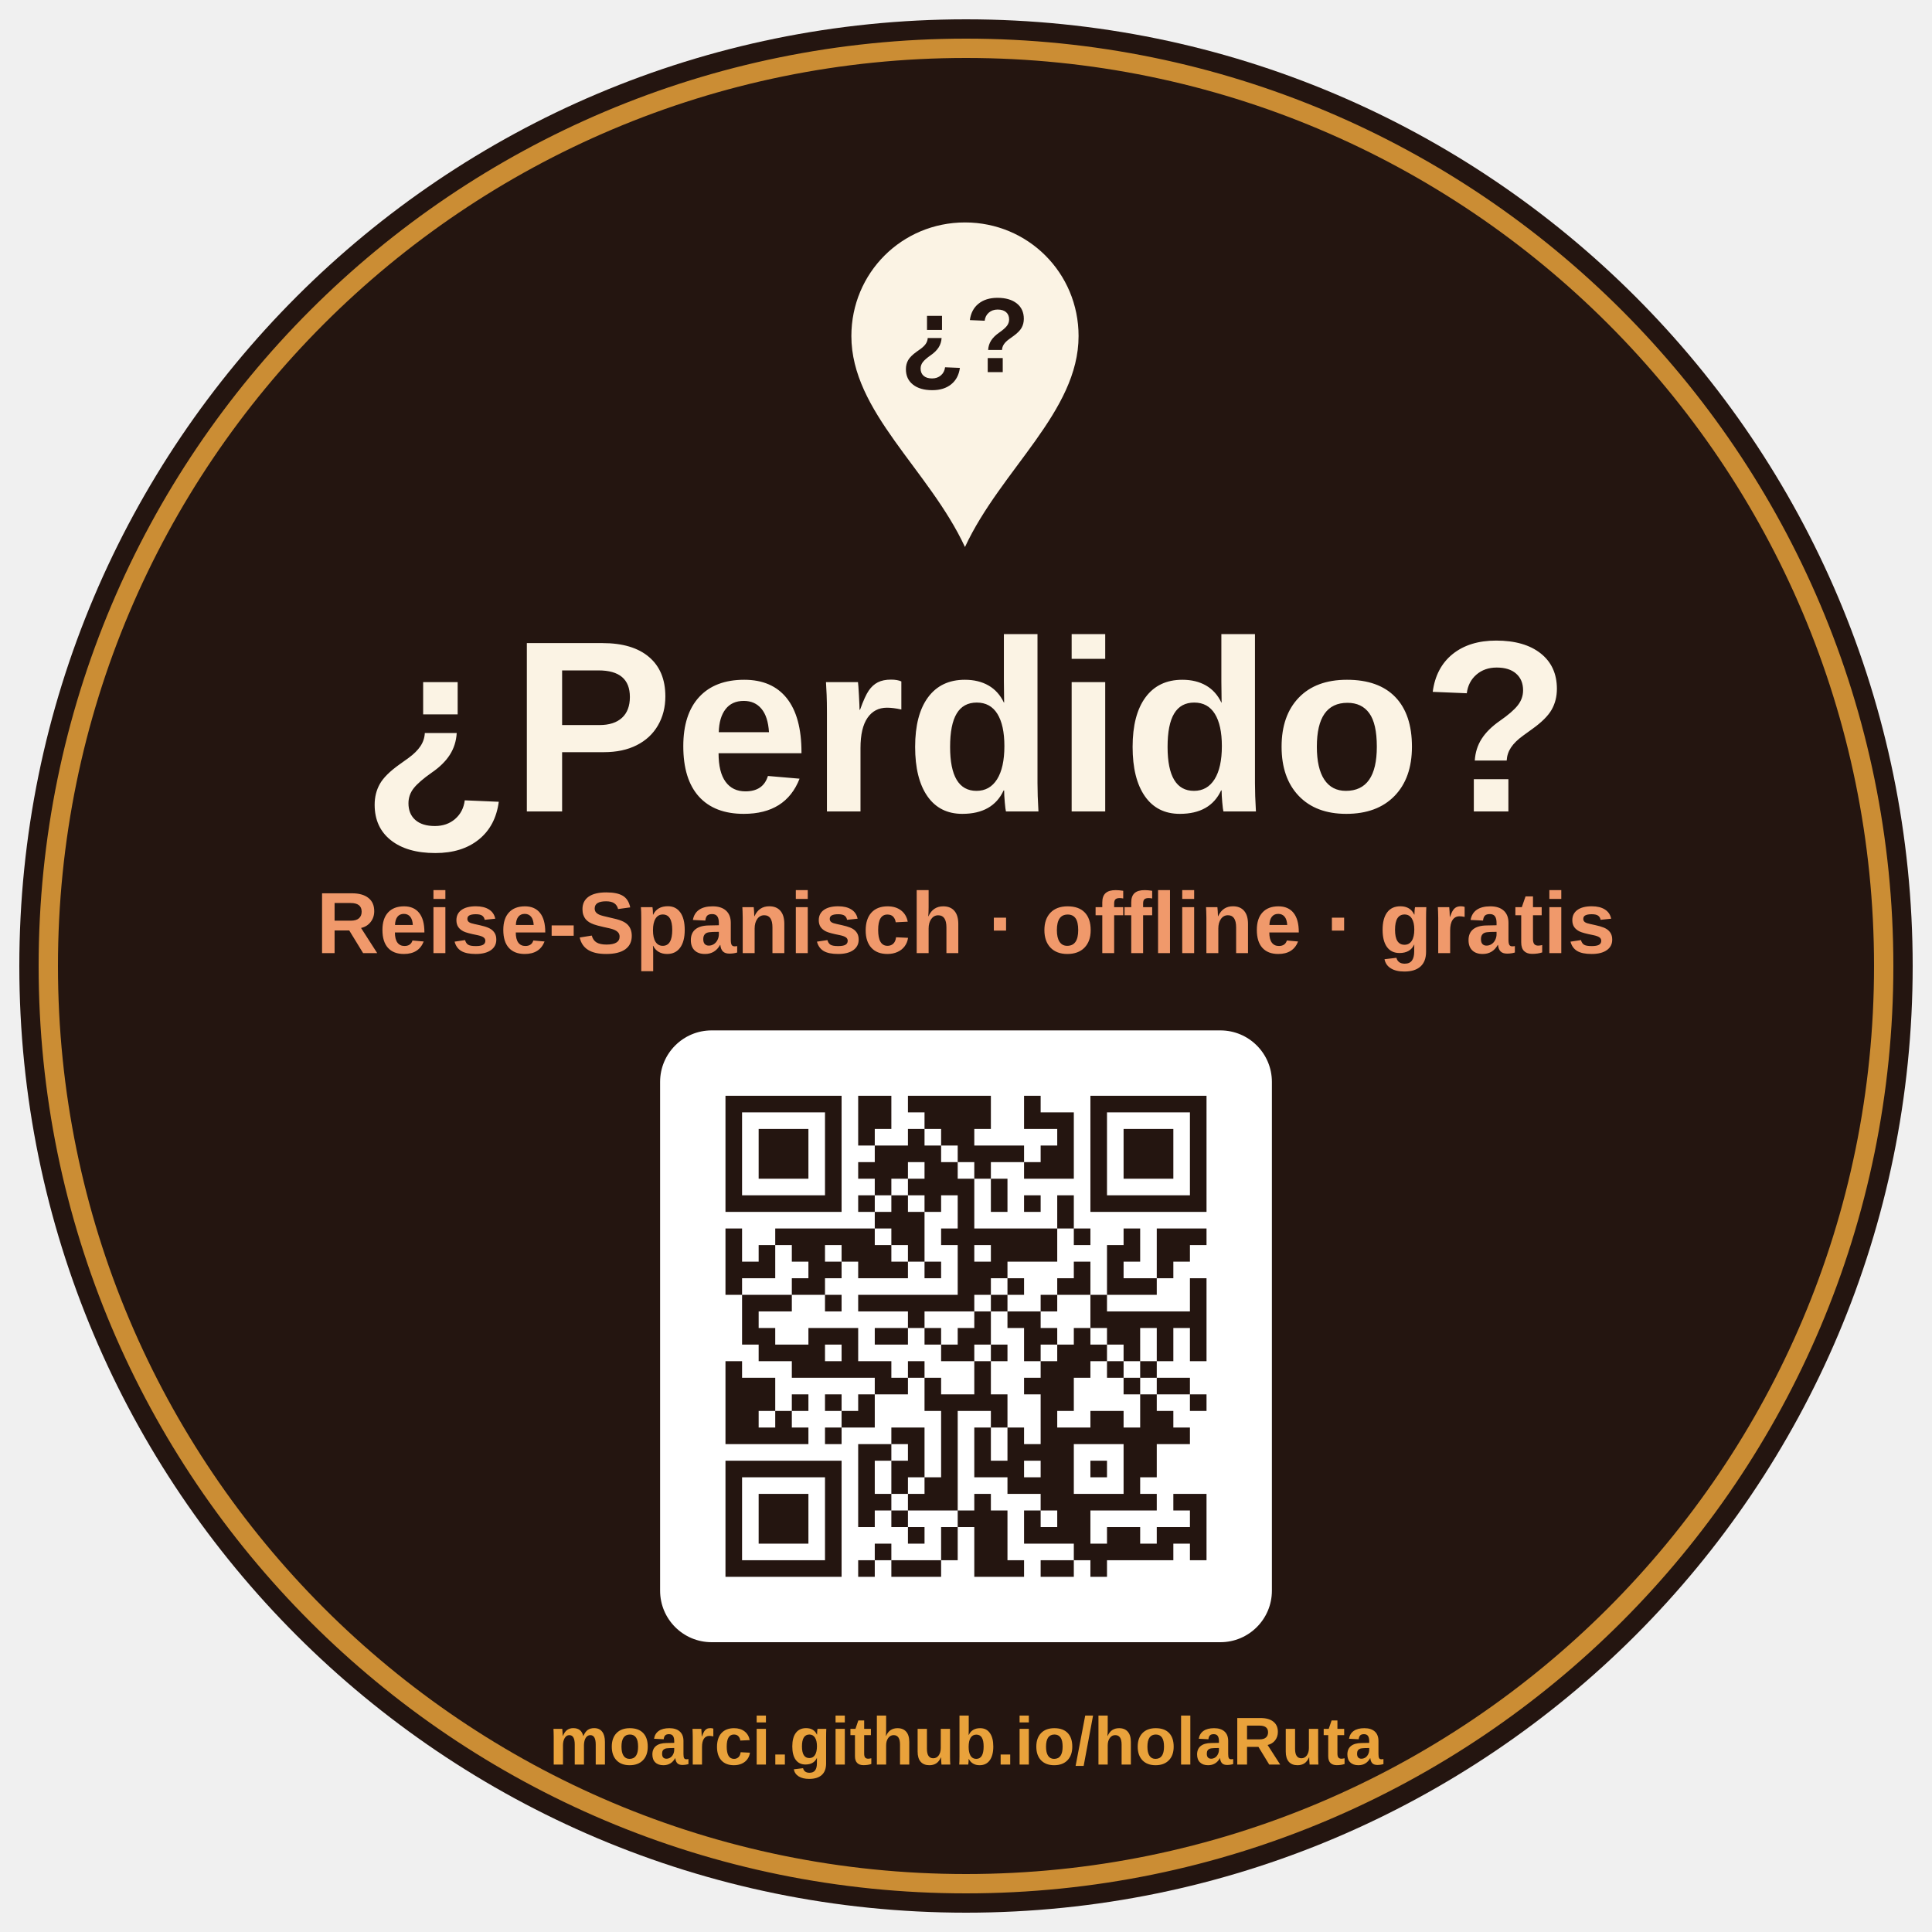
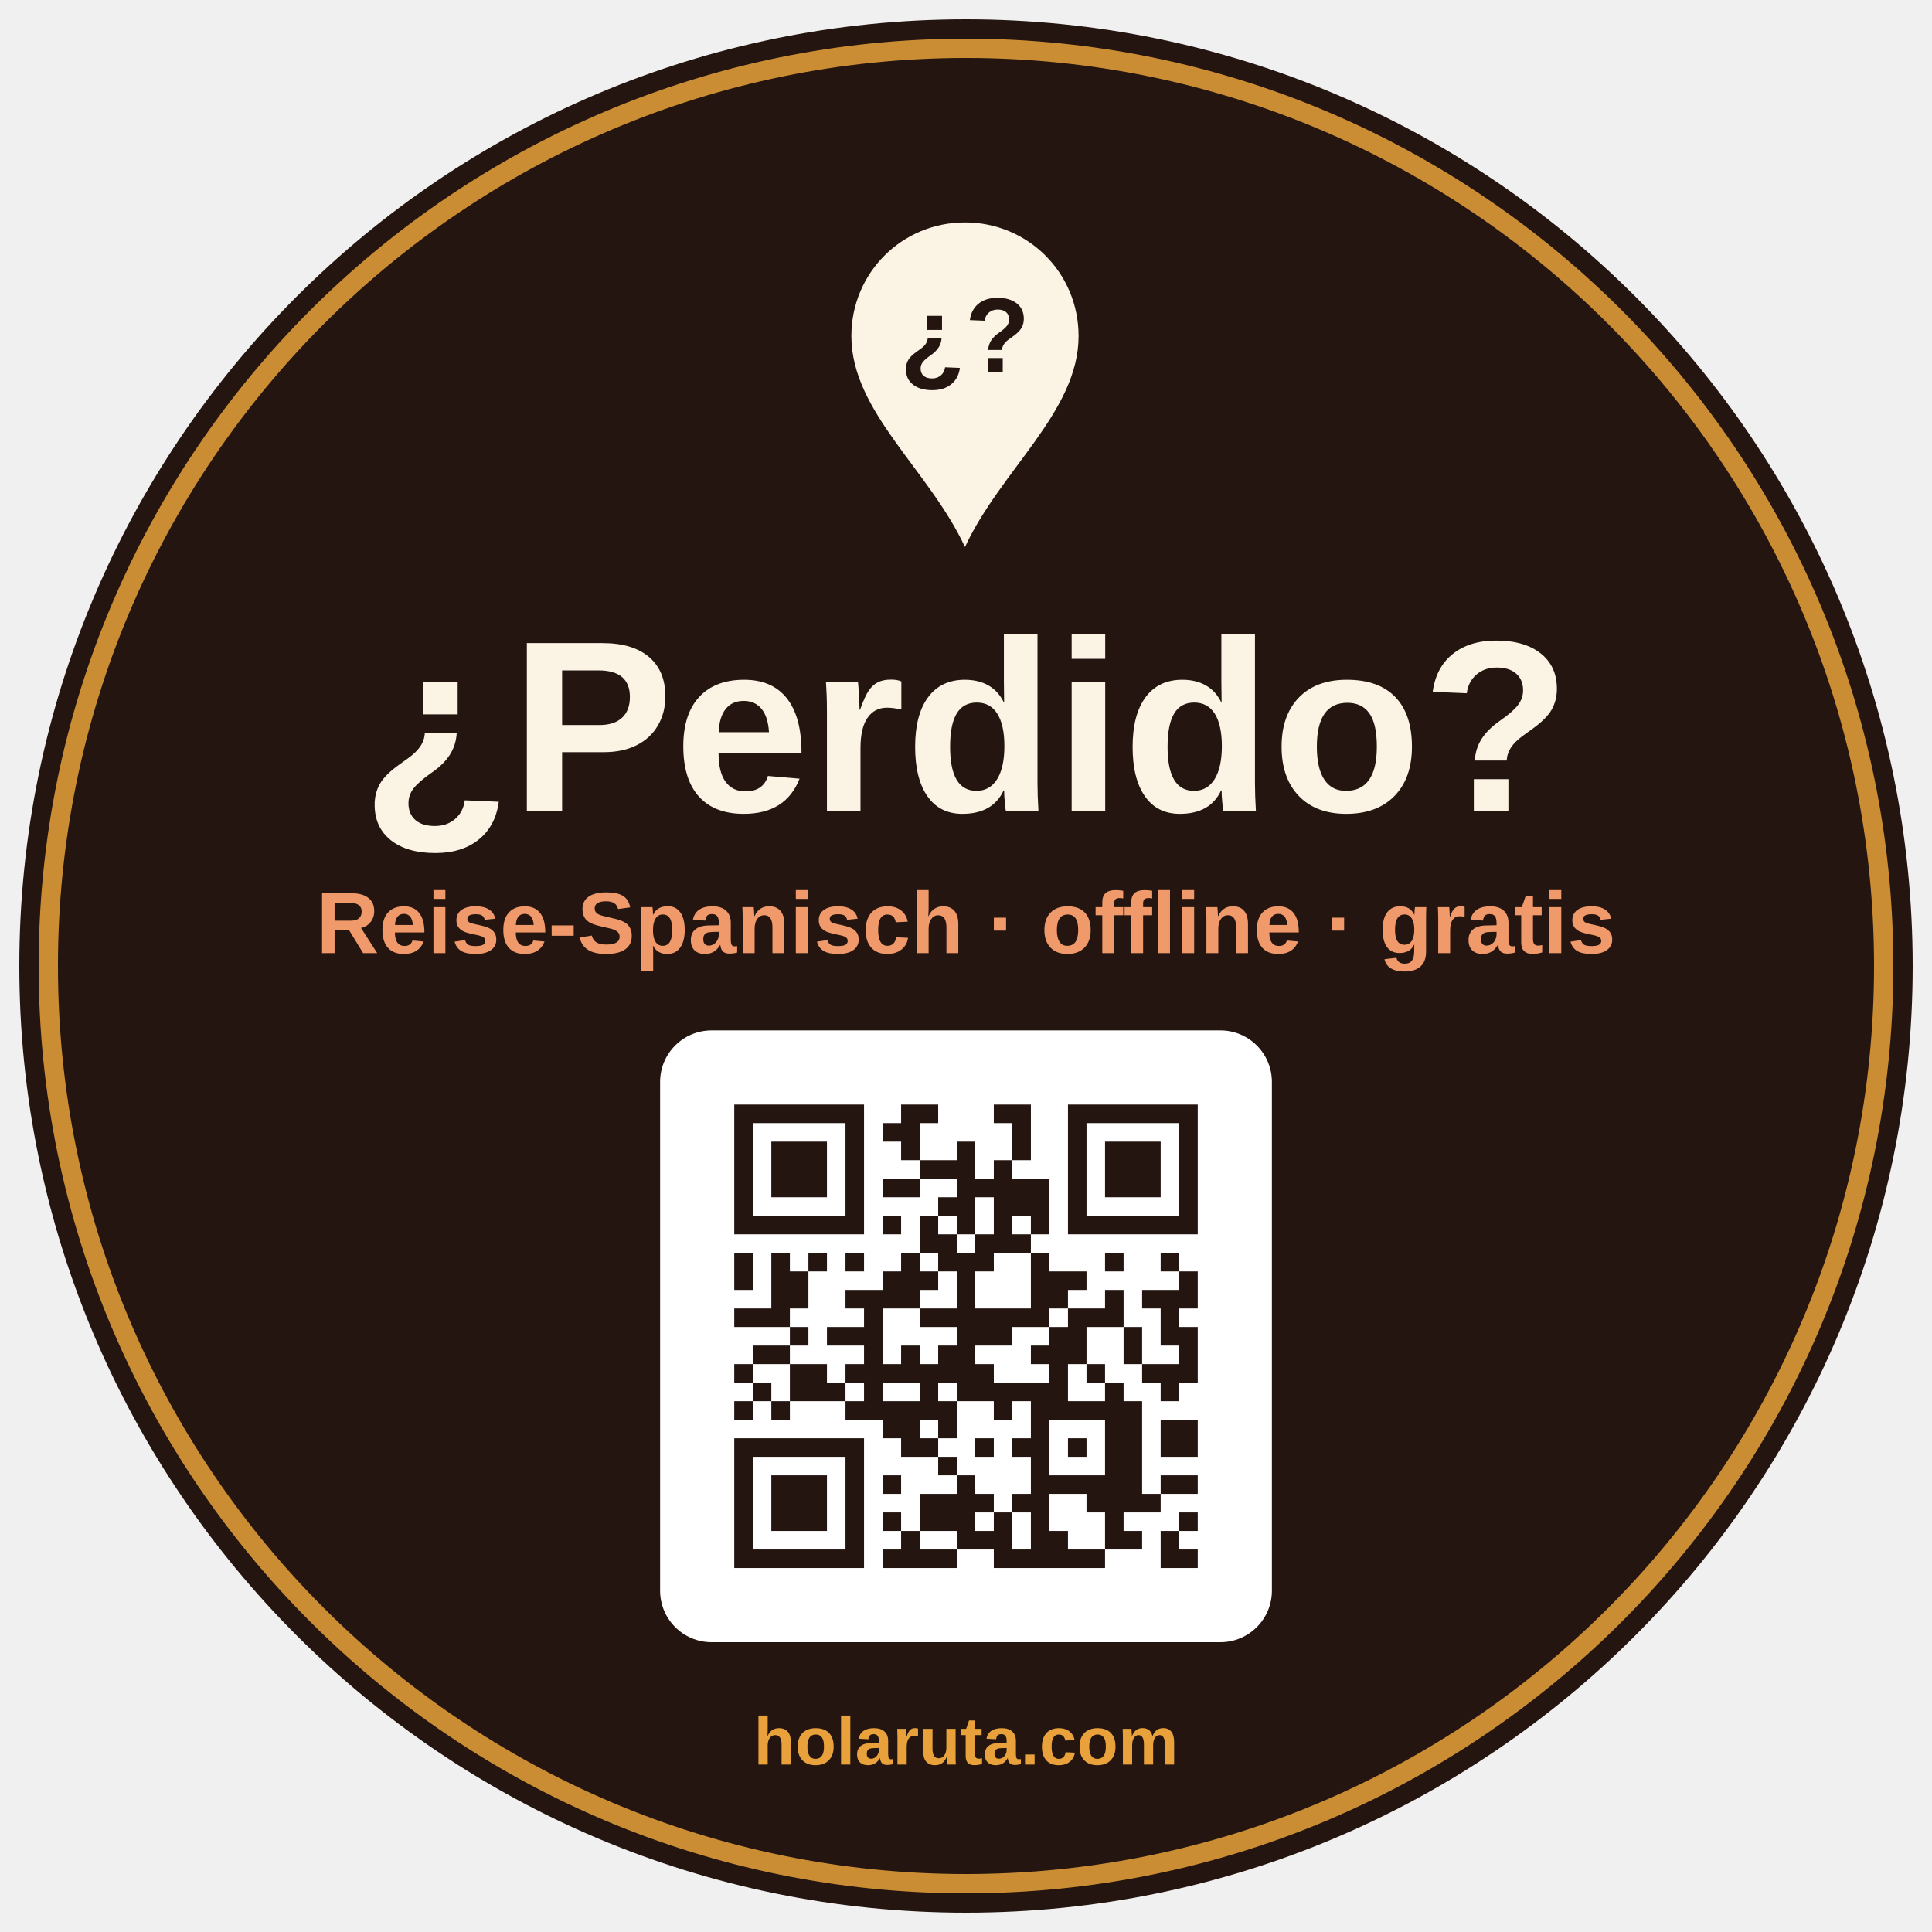
<svg xmlns="http://www.w3.org/2000/svg" width="60mm" height="60mm" viewBox="0 0 600 600">
  <defs>
    <style>
      @font-face{font-family:'Bricolage Grotesque';src:url('../../fonts/bricolage-grotesque-600-800-latin.woff2') format('woff2');font-weight:600 800;}
      @font-face{font-family:'Instrument Sans';src:url('../../fonts/instrument-sans-400-700-latin.woff2') format('woff2');font-weight:400 700;}
    </style>
  </defs>
  <circle cx="300" cy="300" r="294" fill="#241510" />
  <circle cx="300" cy="300" r="285" fill="none" stroke="#E9A23B" stroke-width="6" stroke-opacity="0.85" />
  <g transform="translate(228,45) scale(0.28)">
    <path d="M256 86 C326 86 382 142 382 212 C382 296 296 360 256 446 C216 360 130 296 130 212 C130 142 186 86 256 86 Z" fill="#FBF3E4" />
    <text x="256" y="252" font-family="Bricolage Grotesque, Segoe UI, Arial, sans-serif" font-size="118" font-weight="800" fill="#241510" text-anchor="middle">¿?</text>
  </g>
  <text x="300" y="252" font-family="Bricolage Grotesque, Segoe UI, Arial, sans-serif" font-size="76" font-weight="800" fill="#FBF3E4" text-anchor="middle">¿Perdido?</text>
  <text x="300" y="296" font-family="Instrument Sans, Segoe UI, Arial, sans-serif" font-size="27" font-weight="600" fill="#F0996B" text-anchor="middle">Reise-Spanisch · offline · gratis</text>
  <rect x="205" y="320" width="190" height="190" rx="16" fill="#FFFFFF" />
-   <g transform="translate(215,330) scale(5.1515)">
-     <path fill="#fff" d="M0 0h33v33h-33z" />
-     <path class="qrline" stroke="#241510" d="M2 2.5h7m1 0h2m1 0h5m2 0h1m3 0h7m-29 1h1m5 0h1m1 0h2m2 0h4m2 0h3m1 0h1m5 0h1m-29 1h1m1 0h3m1 0h1m1 0h1m2 0h1m1 0h2m5 0h1m1 0h1m1 0h3m1 0h1m-29 1h1m1 0h3m1 0h1m2 0h4m1 0h4m1 0h2m1 0h1m1 0h3m1 0h1m-29 1h1m1 0h3m1 0h1m1 0h3m1 0h2m1 0h1m2 0h3m1 0h1m1 0h3m1 0h1m-29 1h1m5 0h1m2 0h1m1 0h4m1 0h1m5 0h1m5 0h1m-29 1h7m1 0h1m1 0h1m1 0h1m1 0h1m1 0h1m1 0h1m1 0h1m1 0h7m-20 1h3m2 0h1m5 0h1m-21 1h1m2 0h6m1 0h2m1 0h7m1 0h1m2 0h1m1 0h3m-29 1h1m1 0h1m1 0h2m1 0h3m1 0h1m2 0h1m1 0h4m3 0h2m1 0h2m-28 1h3m2 0h2m1 0h3m1 0h1m1 0h3m4 0h1m1 0h1m2 0h1m-27 1h1m3 0h2m8 0h2m1 0h1m2 0h2m1 0h3m2 0h1m-28 1h3m2 0h1m1 0h7m1 0h1m2 0h1m2 0h1m5 0h1m-28 1h1m9 0h1m3 0h1m1 0h2m3 0h7m-28 1h2m2 0h3m1 0h2m1 0h1m1 0h2m2 0h2m1 0h1m1 0h2m1 0h1m1 0h1m-27 1h4m1 0h1m5 0h2m1 0h1m1 0h1m1 0h3m1 0h1m1 0h1m1 0h1m-29 1h1m3 0h6m1 0h1m3 0h1m3 0h3m1 0h1m1 0h1m-26 1h3m6 0h2m1 0h1m2 0h1m2 0h3m3 0h1m1 0h2m-28 1h3m1 0h1m1 0h1m1 0h1m3 0h5m2 0h2m4 0h1m2 0h1m-29 1h2m1 0h1m3 0h2m4 0h1m2 0h1m2 0h1m2 0h2m1 0h2m-27 1h5m1 0h1m3 0h2m1 0h1m1 0h1m1 0h1m1 0h9m-20 1h2m1 0h1m1 0h1m1 0h1m1 0h4m3 0h2m-26 1h7m1 0h1m1 0h2m1 0h1m1 0h3m1 0h2m1 0h1m1 0h2m-26 1h1m5 0h1m1 0h1m1 0h1m1 0h2m3 0h4m3 0h1m-25 1h1m1 0h3m1 0h1m1 0h2m1 0h3m1 0h1m3 0h7m1 0h2m-29 1h1m1 0h3m1 0h1m1 0h1m1 0h1m3 0h3m1 0h1m1 0h2m6 0h1m-29 1h1m1 0h3m1 0h1m4 0h1m1 0h1m1 0h2m1 0h4m1 0h2m1 0h3m-29 1h1m5 0h1m2 0h1m3 0h1m1 0h2m4 0h6m1 0h1m-29 1h7m1 0h1m1 0h3m2 0h3m1 0h2m1 0h1" />
+   <g transform="translate(228.030,343.030) scale(5.75758)">
+     <path fill="#fff" d="M0 0h25v25h-25z" />
+     <path fill="#241510" d="M0,0l1,0 0,1 -1,0 0,-1z M1,0l1,0 0,1 -1,0 0,-1z M2,0l1,0 0,1 -1,0 0,-1z M3,0l1,0 0,1 -1,0 0,-1z M4,0l1,0 0,1 -1,0 0,-1z M5,0l1,0 0,1 -1,0 0,-1z M6,0l1,0 0,1 -1,0 0,-1z M9,0l1,0 0,1 -1,0 0,-1z M10,0l1,0 0,1 -1,0 0,-1z M14,0l1,0 0,1 -1,0 0,-1z M15,0l1,0 0,1 -1,0 0,-1z M18,0l1,0 0,1 -1,0 0,-1z M19,0l1,0 0,1 -1,0 0,-1z M20,0l1,0 0,1 -1,0 0,-1z M21,0l1,0 0,1 -1,0 0,-1z M22,0l1,0 0,1 -1,0 0,-1z M23,0l1,0 0,1 -1,0 0,-1z M24,0l1,0 0,1 -1,0 0,-1z M0,1l1,0 0,1 -1,0 0,-1z M6,1l1,0 0,1 -1,0 0,-1z M8,1l1,0 0,1 -1,0 0,-1z M9,1l1,0 0,1 -1,0 0,-1z M15,1l1,0 0,1 -1,0 0,-1z M18,1l1,0 0,1 -1,0 0,-1z M24,1l1,0 0,1 -1,0 0,-1z M0,2l1,0 0,1 -1,0 0,-1z M2,2l1,0 0,1 -1,0 0,-1z M3,2l1,0 0,1 -1,0 0,-1z M4,2l1,0 0,1 -1,0 0,-1z M6,2l1,0 0,1 -1,0 0,-1z M9,2l1,0 0,1 -1,0 0,-1z M12,2l1,0 0,1 -1,0 0,-1z M15,2l1,0 0,1 -1,0 0,-1z M18,2l1,0 0,1 -1,0 0,-1z M20,2l1,0 0,1 -1,0 0,-1z M21,2l1,0 0,1 -1,0 0,-1z M22,2l1,0 0,1 -1,0 0,-1z M24,2l1,0 0,1 -1,0 0,-1z M0,3l1,0 0,1 -1,0 0,-1z M2,3l1,0 0,1 -1,0 0,-1z M3,3l1,0 0,1 -1,0 0,-1z M4,3l1,0 0,1 -1,0 0,-1z M6,3l1,0 0,1 -1,0 0,-1z M10,3l1,0 0,1 -1,0 0,-1z M11,3l1,0 0,1 -1,0 0,-1z M12,3l1,0 0,1 -1,0 0,-1z M14,3l1,0 0,1 -1,0 0,-1z M18,3l1,0 0,1 -1,0 0,-1z M20,3l1,0 0,1 -1,0 0,-1z M21,3l1,0 0,1 -1,0 0,-1z M22,3l1,0 0,1 -1,0 0,-1z M24,3l1,0 0,1 -1,0 0,-1z M0,4l1,0 0,1 -1,0 0,-1z M2,4l1,0 0,1 -1,0 0,-1z M3,4l1,0 0,1 -1,0 0,-1z M4,4l1,0 0,1 -1,0 0,-1z M6,4l1,0 0,1 -1,0 0,-1z M8,4l1,0 0,1 -1,0 0,-1z M9,4l1,0 0,1 -1,0 0,-1z M12,4l1,0 0,1 -1,0 0,-1z M13,4l1,0 0,1 -1,0 0,-1z M14,4l1,0 0,1 -1,0 0,-1z M15,4l1,0 0,1 -1,0 0,-1z M16,4l1,0 0,1 -1,0 0,-1z M18,4l1,0 0,1 -1,0 0,-1z M20,4l1,0 0,1 -1,0 0,-1z M21,4l1,0 0,1 -1,0 0,-1z M22,4l1,0 0,1 -1,0 0,-1z M24,4l1,0 0,1 -1,0 0,-1z M0,5l1,0 0,1 -1,0 0,-1z M6,5l1,0 0,1 -1,0 0,-1z M11,5l1,0 0,1 -1,0 0,-1z M12,5l1,0 0,1 -1,0 0,-1z M14,5l1,0 0,1 -1,0 0,-1z M15,5l1,0 0,1 -1,0 0,-1z M16,5l1,0 0,1 -1,0 0,-1z M18,5l1,0 0,1 -1,0 0,-1z M24,5l1,0 0,1 -1,0 0,-1z M0,6l1,0 0,1 -1,0 0,-1z M1,6l1,0 0,1 -1,0 0,-1z M2,6l1,0 0,1 -1,0 0,-1z M3,6l1,0 0,1 -1,0 0,-1z M4,6l1,0 0,1 -1,0 0,-1z M5,6l1,0 0,1 -1,0 0,-1z M6,6l1,0 0,1 -1,0 0,-1z M8,6l1,0 0,1 -1,0 0,-1z M10,6l1,0 0,1 -1,0 0,-1z M12,6l1,0 0,1 -1,0 0,-1z M14,6l1,0 0,1 -1,0 0,-1z M16,6l1,0 0,1 -1,0 0,-1z M18,6l1,0 0,1 -1,0 0,-1z M19,6l1,0 0,1 -1,0 0,-1z M20,6l1,0 0,1 -1,0 0,-1z M21,6l1,0 0,1 -1,0 0,-1z M22,6l1,0 0,1 -1,0 0,-1z M23,6l1,0 0,1 -1,0 0,-1z M24,6l1,0 0,1 -1,0 0,-1z M10,7l1,0 0,1 -1,0 0,-1z M11,7l1,0 0,1 -1,0 0,-1z M13,7l1,0 0,1 -1,0 0,-1z M14,7l1,0 0,1 -1,0 0,-1z M15,7l1,0 0,1 -1,0 0,-1z M0,8l1,0 0,1 -1,0 0,-1z M2,8l1,0 0,1 -1,0 0,-1z M4,8l1,0 0,1 -1,0 0,-1z M6,8l1,0 0,1 -1,0 0,-1z M9,8l1,0 0,1 -1,0 0,-1z M11,8l1,0 0,1 -1,0 0,-1z M12,8l1,0 0,1 -1,0 0,-1z M13,8l1,0 0,1 -1,0 0,-1z M16,8l1,0 0,1 -1,0 0,-1z M20,8l1,0 0,1 -1,0 0,-1z M23,8l1,0 0,1 -1,0 0,-1z M0,9l1,0 0,1 -1,0 0,-1z M2,9l1,0 0,1 -1,0 0,-1z M3,9l1,0 0,1 -1,0 0,-1z M8,9l1,0 0,1 -1,0 0,-1z M9,9l1,0 0,1 -1,0 0,-1z M10,9l1,0 0,1 -1,0 0,-1z M12,9l1,0 0,1 -1,0 0,-1z M16,9l1,0 0,1 -1,0 0,-1z M17,9l1,0 0,1 -1,0 0,-1z M18,9l1,0 0,1 -1,0 0,-1z M24,9l1,0 0,1 -1,0 0,-1z M2,10l1,0 0,1 -1,0 0,-1z M3,10l1,0 0,1 -1,0 0,-1z M6,10l1,0 0,1 -1,0 0,-1z M7,10l1,0 0,1 -1,0 0,-1z M8,10l1,0 0,1 -1,0 0,-1z M9,10l1,0 0,1 -1,0 0,-1z M12,10l1,0 0,1 -1,0 0,-1z M16,10l1,0 0,1 -1,0 0,-1z M17,10l1,0 0,1 -1,0 0,-1z M20,10l1,0 0,1 -1,0 0,-1z M22,10l1,0 0,1 -1,0 0,-1z M23,10l1,0 0,1 -1,0 0,-1z M24,10l1,0 0,1 -1,0 0,-1z M0,11l1,0 0,1 -1,0 0,-1z M1,11l1,0 0,1 -1,0 0,-1z M2,11l1,0 0,1 -1,0 0,-1z M7,11l1,0 0,1 -1,0 0,-1z M10,11l1,0 0,1 -1,0 0,-1z M11,11l1,0 0,1 -1,0 0,-1z M12,11l1,0 0,1 -1,0 0,-1z M13,11l1,0 0,1 -1,0 0,-1z M14,11l1,0 0,1 -1,0 0,-1z M15,11l1,0 0,1 -1,0 0,-1z M16,11l1,0 0,1 -1,0 0,-1z M18,11l1,0 0,1 -1,0 0,-1z M19,11l1,0 0,1 -1,0 0,-1z M20,11l1,0 0,1 -1,0 0,-1z M23,11l1,0 0,1 -1,0 0,-1z M3,12l1,0 0,1 -1,0 0,-1z M5,12l1,0 0,1 -1,0 0,-1z M6,12l1,0 0,1 -1,0 0,-1z M7,12l1,0 0,1 -1,0 0,-1z M12,12l1,0 0,1 -1,0 0,-1z M13,12l1,0 0,1 -1,0 0,-1z M14,12l1,0 0,1 -1,0 0,-1z M17,12l1,0 0,1 -1,0 0,-1z M18,12l1,0 0,1 -1,0 0,-1z M21,12l1,0 0,1 -1,0 0,-1z M23,12l1,0 0,1 -1,0 0,-1z M24,12l1,0 0,1 -1,0 0,-1z M1,13l1,0 0,1 -1,0 0,-1z M2,13l1,0 0,1 -1,0 0,-1z M7,13l1,0 0,1 -1,0 0,-1z M9,13l1,0 0,1 -1,0 0,-1z M11,13l1,0 0,1 -1,0 0,-1z M12,13l1,0 0,1 -1,0 0,-1z M16,13l1,0 0,1 -1,0 0,-1z M17,13l1,0 0,1 -1,0 0,-1z M18,13l1,0 0,1 -1,0 0,-1z M21,13l1,0 0,1 -1,0 0,-1z M24,13l1,0 0,1 -1,0 0,-1z M0,14l1,0 0,1 -1,0 0,-1z M3,14l1,0 0,1 -1,0 0,-1z M4,14l1,0 0,1 -1,0 0,-1z M6,14l1,0 0,1 -1,0 0,-1z M7,14l1,0 0,1 -1,0 0,-1z M8,14l1,0 0,1 -1,0 0,-1z M9,14l1,0 0,1 -1,0 0,-1z M10,14l1,0 0,1 -1,0 0,-1z M11,14l1,0 0,1 -1,0 0,-1z M12,14l1,0 0,1 -1,0 0,-1z M13,14l1,0 0,1 -1,0 0,-1z M17,14l1,0 0,1 -1,0 0,-1z M19,14l1,0 0,1 -1,0 0,-1z M22,14l1,0 0,1 -1,0 0,-1z M23,14l1,0 0,1 -1,0 0,-1z M24,14l1,0 0,1 -1,0 0,-1z M1,15l1,0 0,1 -1,0 0,-1z M3,15l1,0 0,1 -1,0 0,-1z M4,15l1,0 0,1 -1,0 0,-1z M5,15l1,0 0,1 -1,0 0,-1z M7,15l1,0 0,1 -1,0 0,-1z M10,15l1,0 0,1 -1,0 0,-1z M12,15l1,0 0,1 -1,0 0,-1z M13,15l1,0 0,1 -1,0 0,-1z M14,15l1,0 0,1 -1,0 0,-1z M15,15l1,0 0,1 -1,0 0,-1z M16,15l1,0 0,1 -1,0 0,-1z M17,15l1,0 0,1 -1,0 0,-1z M20,15l1,0 0,1 -1,0 0,-1z M23,15l1,0 0,1 -1,0 0,-1z M0,16l1,0 0,1 -1,0 0,-1z M2,16l1,0 0,1 -1,0 0,-1z M6,16l1,0 0,1 -1,0 0,-1z M7,16l1,0 0,1 -1,0 0,-1z M8,16l1,0 0,1 -1,0 0,-1z M9,16l1,0 0,1 -1,0 0,-1z M10,16l1,0 0,1 -1,0 0,-1z M11,16l1,0 0,1 -1,0 0,-1z M14,16l1,0 0,1 -1,0 0,-1z M16,16l1,0 0,1 -1,0 0,-1z M17,16l1,0 0,1 -1,0 0,-1z M18,16l1,0 0,1 -1,0 0,-1z M19,16l1,0 0,1 -1,0 0,-1z M20,16l1,0 0,1 -1,0 0,-1z M21,16l1,0 0,1 -1,0 0,-1z M8,17l1,0 0,1 -1,0 0,-1z M9,17l1,0 0,1 -1,0 0,-1z M11,17l1,0 0,1 -1,0 0,-1z M16,17l1,0 0,1 -1,0 0,-1z M20,17l1,0 0,1 -1,0 0,-1z M21,17l1,0 0,1 -1,0 0,-1z M23,17l1,0 0,1 -1,0 0,-1z M24,17l1,0 0,1 -1,0 0,-1z M0,18l1,0 0,1 -1,0 0,-1z M1,18l1,0 0,1 -1,0 0,-1z M2,18l1,0 0,1 -1,0 0,-1z M3,18l1,0 0,1 -1,0 0,-1z M4,18l1,0 0,1 -1,0 0,-1z M5,18l1,0 0,1 -1,0 0,-1z M6,18l1,0 0,1 -1,0 0,-1z M9,18l1,0 0,1 -1,0 0,-1z M10,18l1,0 0,1 -1,0 0,-1z M13,18l1,0 0,1 -1,0 0,-1z M15,18l1,0 0,1 -1,0 0,-1z M16,18l1,0 0,1 -1,0 0,-1z M18,18l1,0 0,1 -1,0 0,-1z M20,18l1,0 0,1 -1,0 0,-1z M21,18l1,0 0,1 -1,0 0,-1z M23,18l1,0 0,1 -1,0 0,-1z M24,18l1,0 0,1 -1,0 0,-1z M0,19l1,0 0,1 -1,0 0,-1z M6,19l1,0 0,1 -1,0 0,-1z M11,19l1,0 0,1 -1,0 0,-1z M16,19l1,0 0,1 -1,0 0,-1z M20,19l1,0 0,1 -1,0 0,-1z M21,19l1,0 0,1 -1,0 0,-1z M0,20l1,0 0,1 -1,0 0,-1z M2,20l1,0 0,1 -1,0 0,-1z M3,20l1,0 0,1 -1,0 0,-1z M4,20l1,0 0,1 -1,0 0,-1z M6,20l1,0 0,1 -1,0 0,-1z M8,20l1,0 0,1 -1,0 0,-1z M12,20l1,0 0,1 -1,0 0,-1z M16,20l1,0 0,1 -1,0 0,-1z M17,20l1,0 0,1 -1,0 0,-1z M18,20l1,0 0,1 -1,0 0,-1z M19,20l1,0 0,1 -1,0 0,-1z M20,20l1,0 0,1 -1,0 0,-1z M21,20l1,0 0,1 -1,0 0,-1z M23,20l1,0 0,1 -1,0 0,-1z M24,20l1,0 0,1 -1,0 0,-1z M0,21l1,0 0,1 -1,0 0,-1z M2,21l1,0 0,1 -1,0 0,-1z M3,21l1,0 0,1 -1,0 0,-1z M4,21l1,0 0,1 -1,0 0,-1z M6,21l1,0 0,1 -1,0 0,-1z M10,21l1,0 0,1 -1,0 0,-1z M11,21l1,0 0,1 -1,0 0,-1z M12,21l1,0 0,1 -1,0 0,-1z M13,21l1,0 0,1 -1,0 0,-1z M15,21l1,0 0,1 -1,0 0,-1z M16,21l1,0 0,1 -1,0 0,-1z M19,21l1,0 0,1 -1,0 0,-1z M20,21l1,0 0,1 -1,0 0,-1z M21,21l1,0 0,1 -1,0 0,-1z M22,21l1,0 0,1 -1,0 0,-1z M0,22l1,0 0,1 -1,0 0,-1z M2,22l1,0 0,1 -1,0 0,-1z M3,22l1,0 0,1 -1,0 0,-1z M4,22l1,0 0,1 -1,0 0,-1z M6,22l1,0 0,1 -1,0 0,-1z M8,22l1,0 0,1 -1,0 0,-1z M10,22l1,0 0,1 -1,0 0,-1z M11,22l1,0 0,1 -1,0 0,-1z M12,22l1,0 0,1 -1,0 0,-1z M14,22l1,0 0,1 -1,0 0,-1z M16,22l1,0 0,1 -1,0 0,-1z M20,22l1,0 0,1 -1,0 0,-1z M24,22l1,0 0,1 -1,0 0,-1z M0,23l1,0 0,1 -1,0 0,-1z M6,23l1,0 0,1 -1,0 0,-1z M9,23l1,0 0,1 -1,0 0,-1z M12,23l1,0 0,1 -1,0 0,-1z M13,23l1,0 0,1 -1,0 0,-1z M14,23l1,0 0,1 -1,0 0,-1z M16,23l1,0 0,1 -1,0 0,-1z M17,23l1,0 0,1 -1,0 0,-1z M20,23l1,0 0,1 -1,0 0,-1z M21,23l1,0 0,1 -1,0 0,-1z M23,23l1,0 0,1 -1,0 0,-1z M0,24l1,0 0,1 -1,0 0,-1z M1,24l1,0 0,1 -1,0 0,-1z M2,24l1,0 0,1 -1,0 0,-1z M3,24l1,0 0,1 -1,0 0,-1z M4,24l1,0 0,1 -1,0 0,-1z M5,24l1,0 0,1 -1,0 0,-1z M6,24l1,0 0,1 -1,0 0,-1z M8,24l1,0 0,1 -1,0 0,-1z M9,24l1,0 0,1 -1,0 0,-1z M10,24l1,0 0,1 -1,0 0,-1z M11,24l1,0 0,1 -1,0 0,-1z M14,24l1,0 0,1 -1,0 0,-1z M15,24l1,0 0,1 -1,0 0,-1z M16,24l1,0 0,1 -1,0 0,-1z M17,24l1,0 0,1 -1,0 0,-1z M18,24l1,0 0,1 -1,0 0,-1z M19,24l1,0 0,1 -1,0 0,-1z M23,24l1,0 0,1 -1,0 0,-1z M24,24l1,0 0,1 -1,0 0,-1z " />
  </g>
-   <text x="300" y="548" font-family="Instrument Sans, Segoe UI, Arial, sans-serif" font-size="21" font-weight="700" fill="#E9A23B" text-anchor="middle">moarci.github.io/holaRuta</text>
+   <text x="300" y="548" font-family="Instrument Sans, Segoe UI, Arial, sans-serif" font-size="21" font-weight="700" fill="#E9A23B" text-anchor="middle">holaruta.com</text>
</svg>
